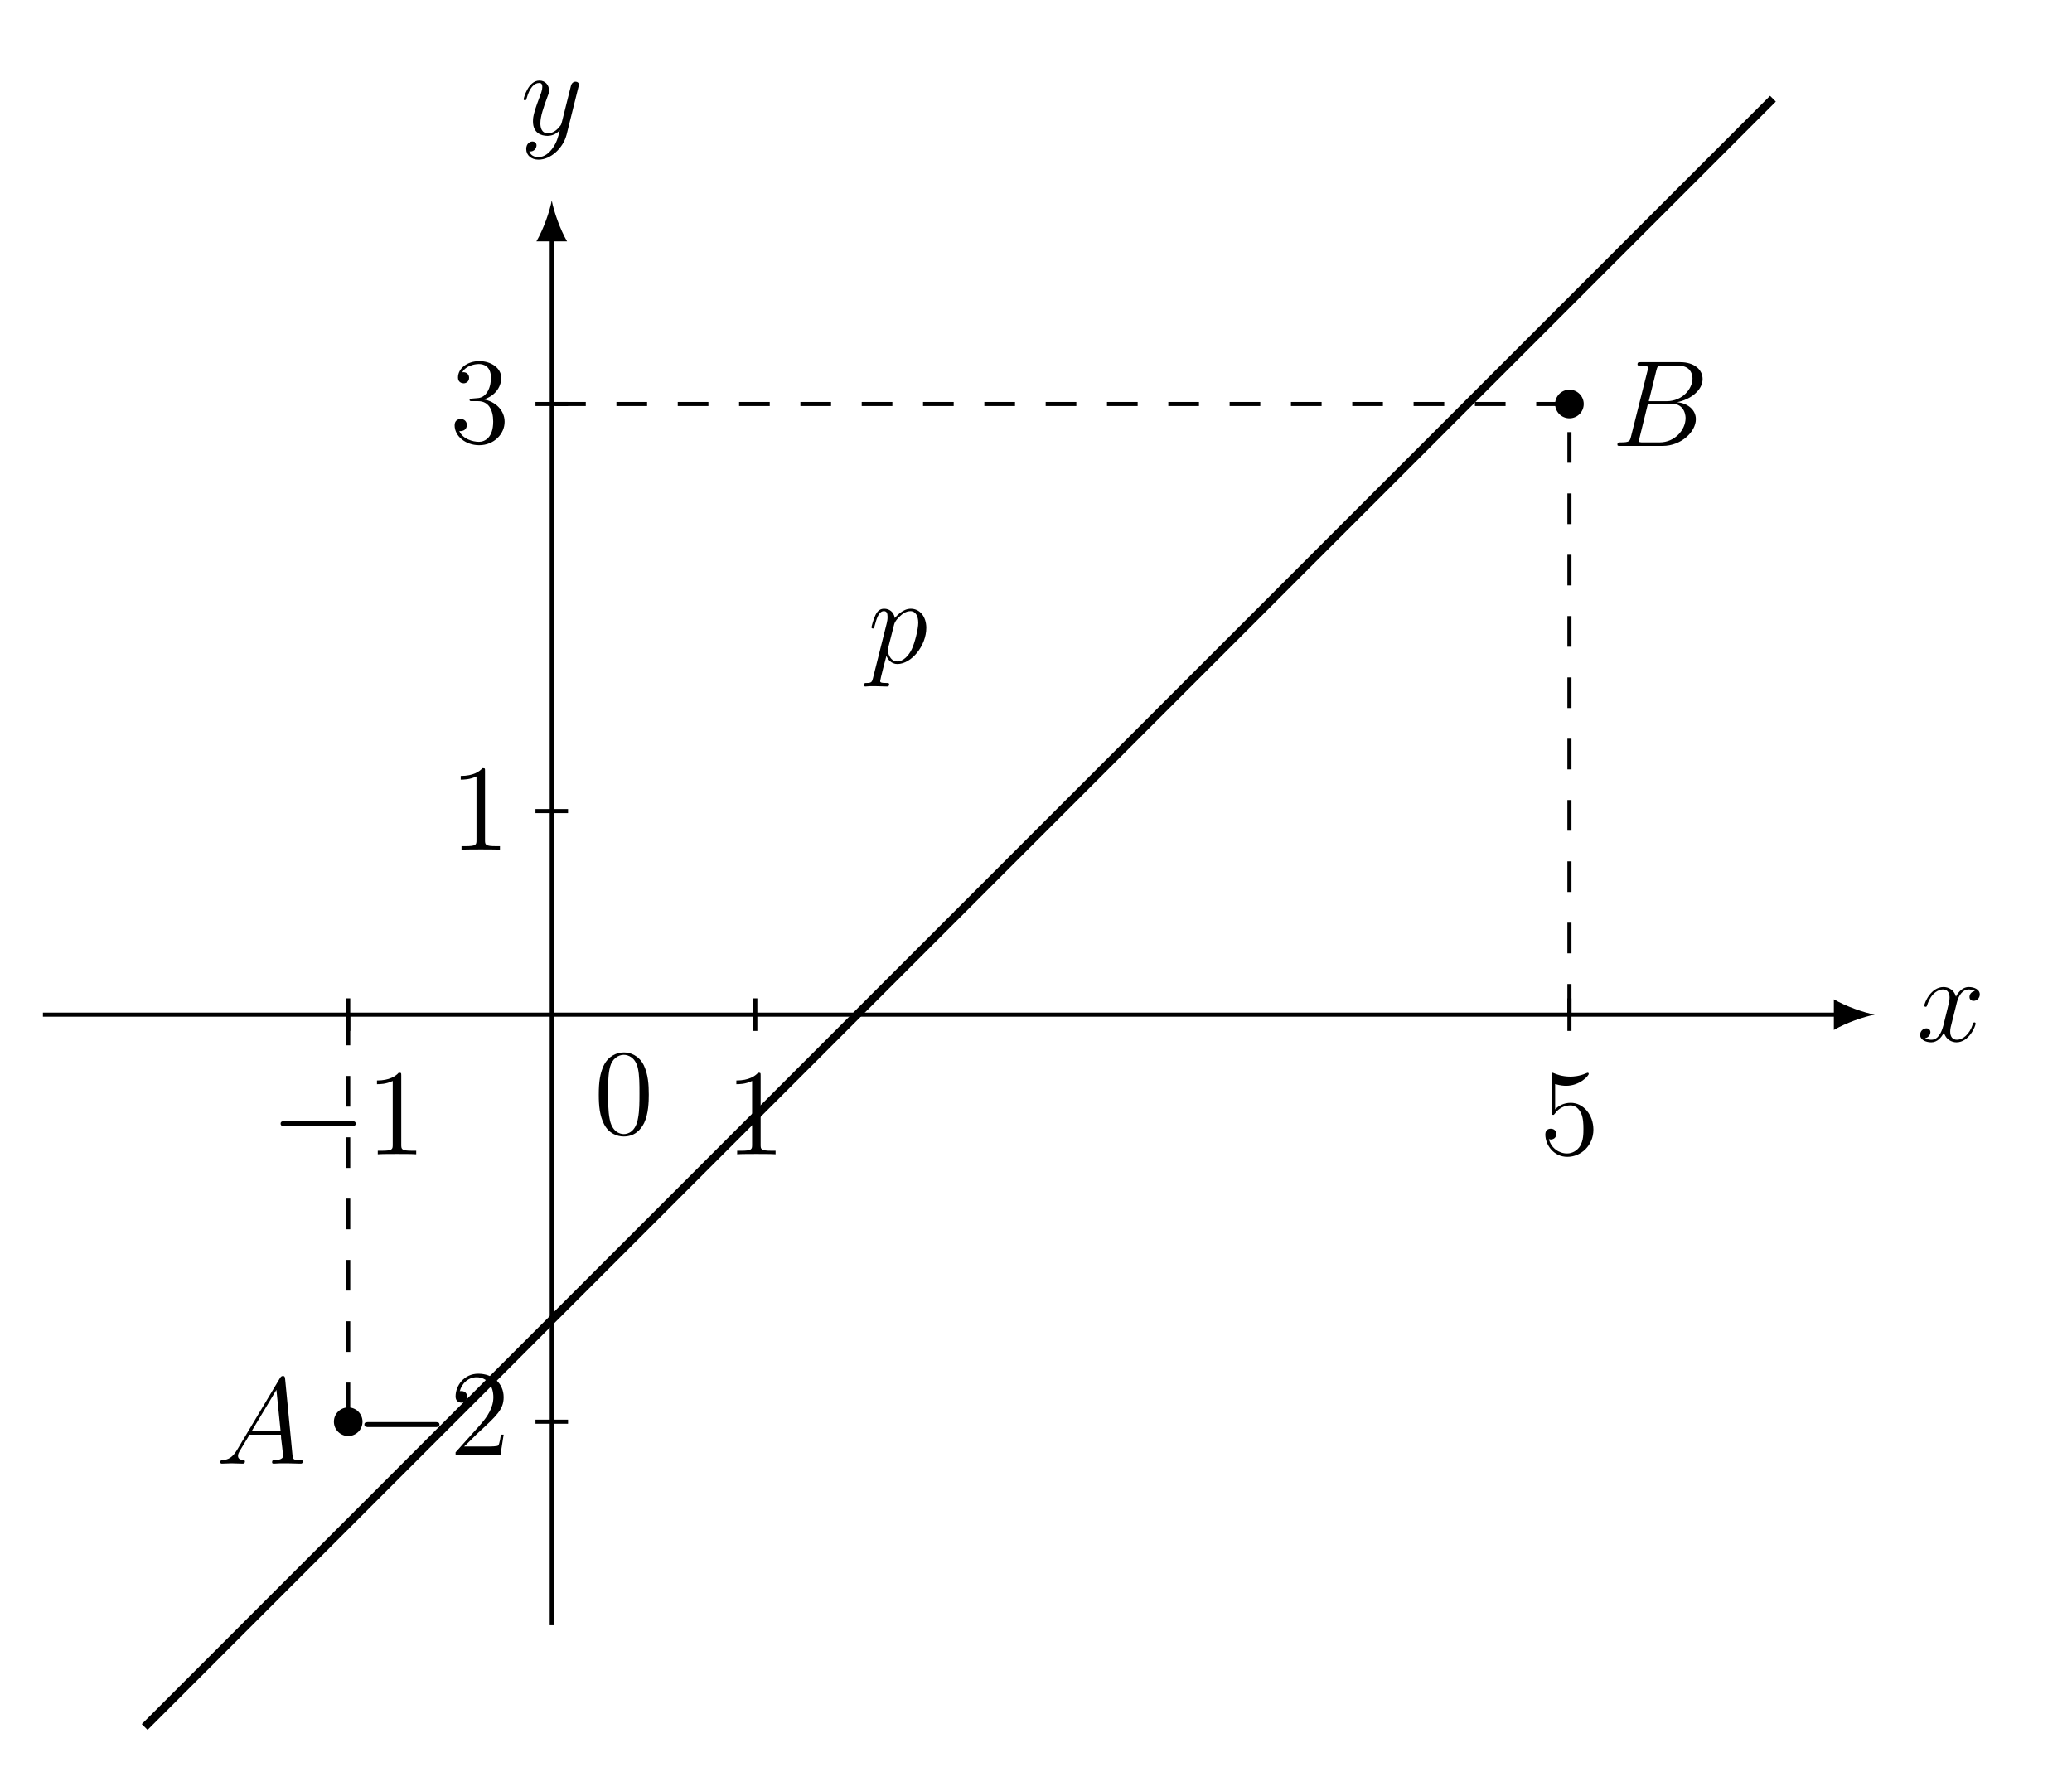
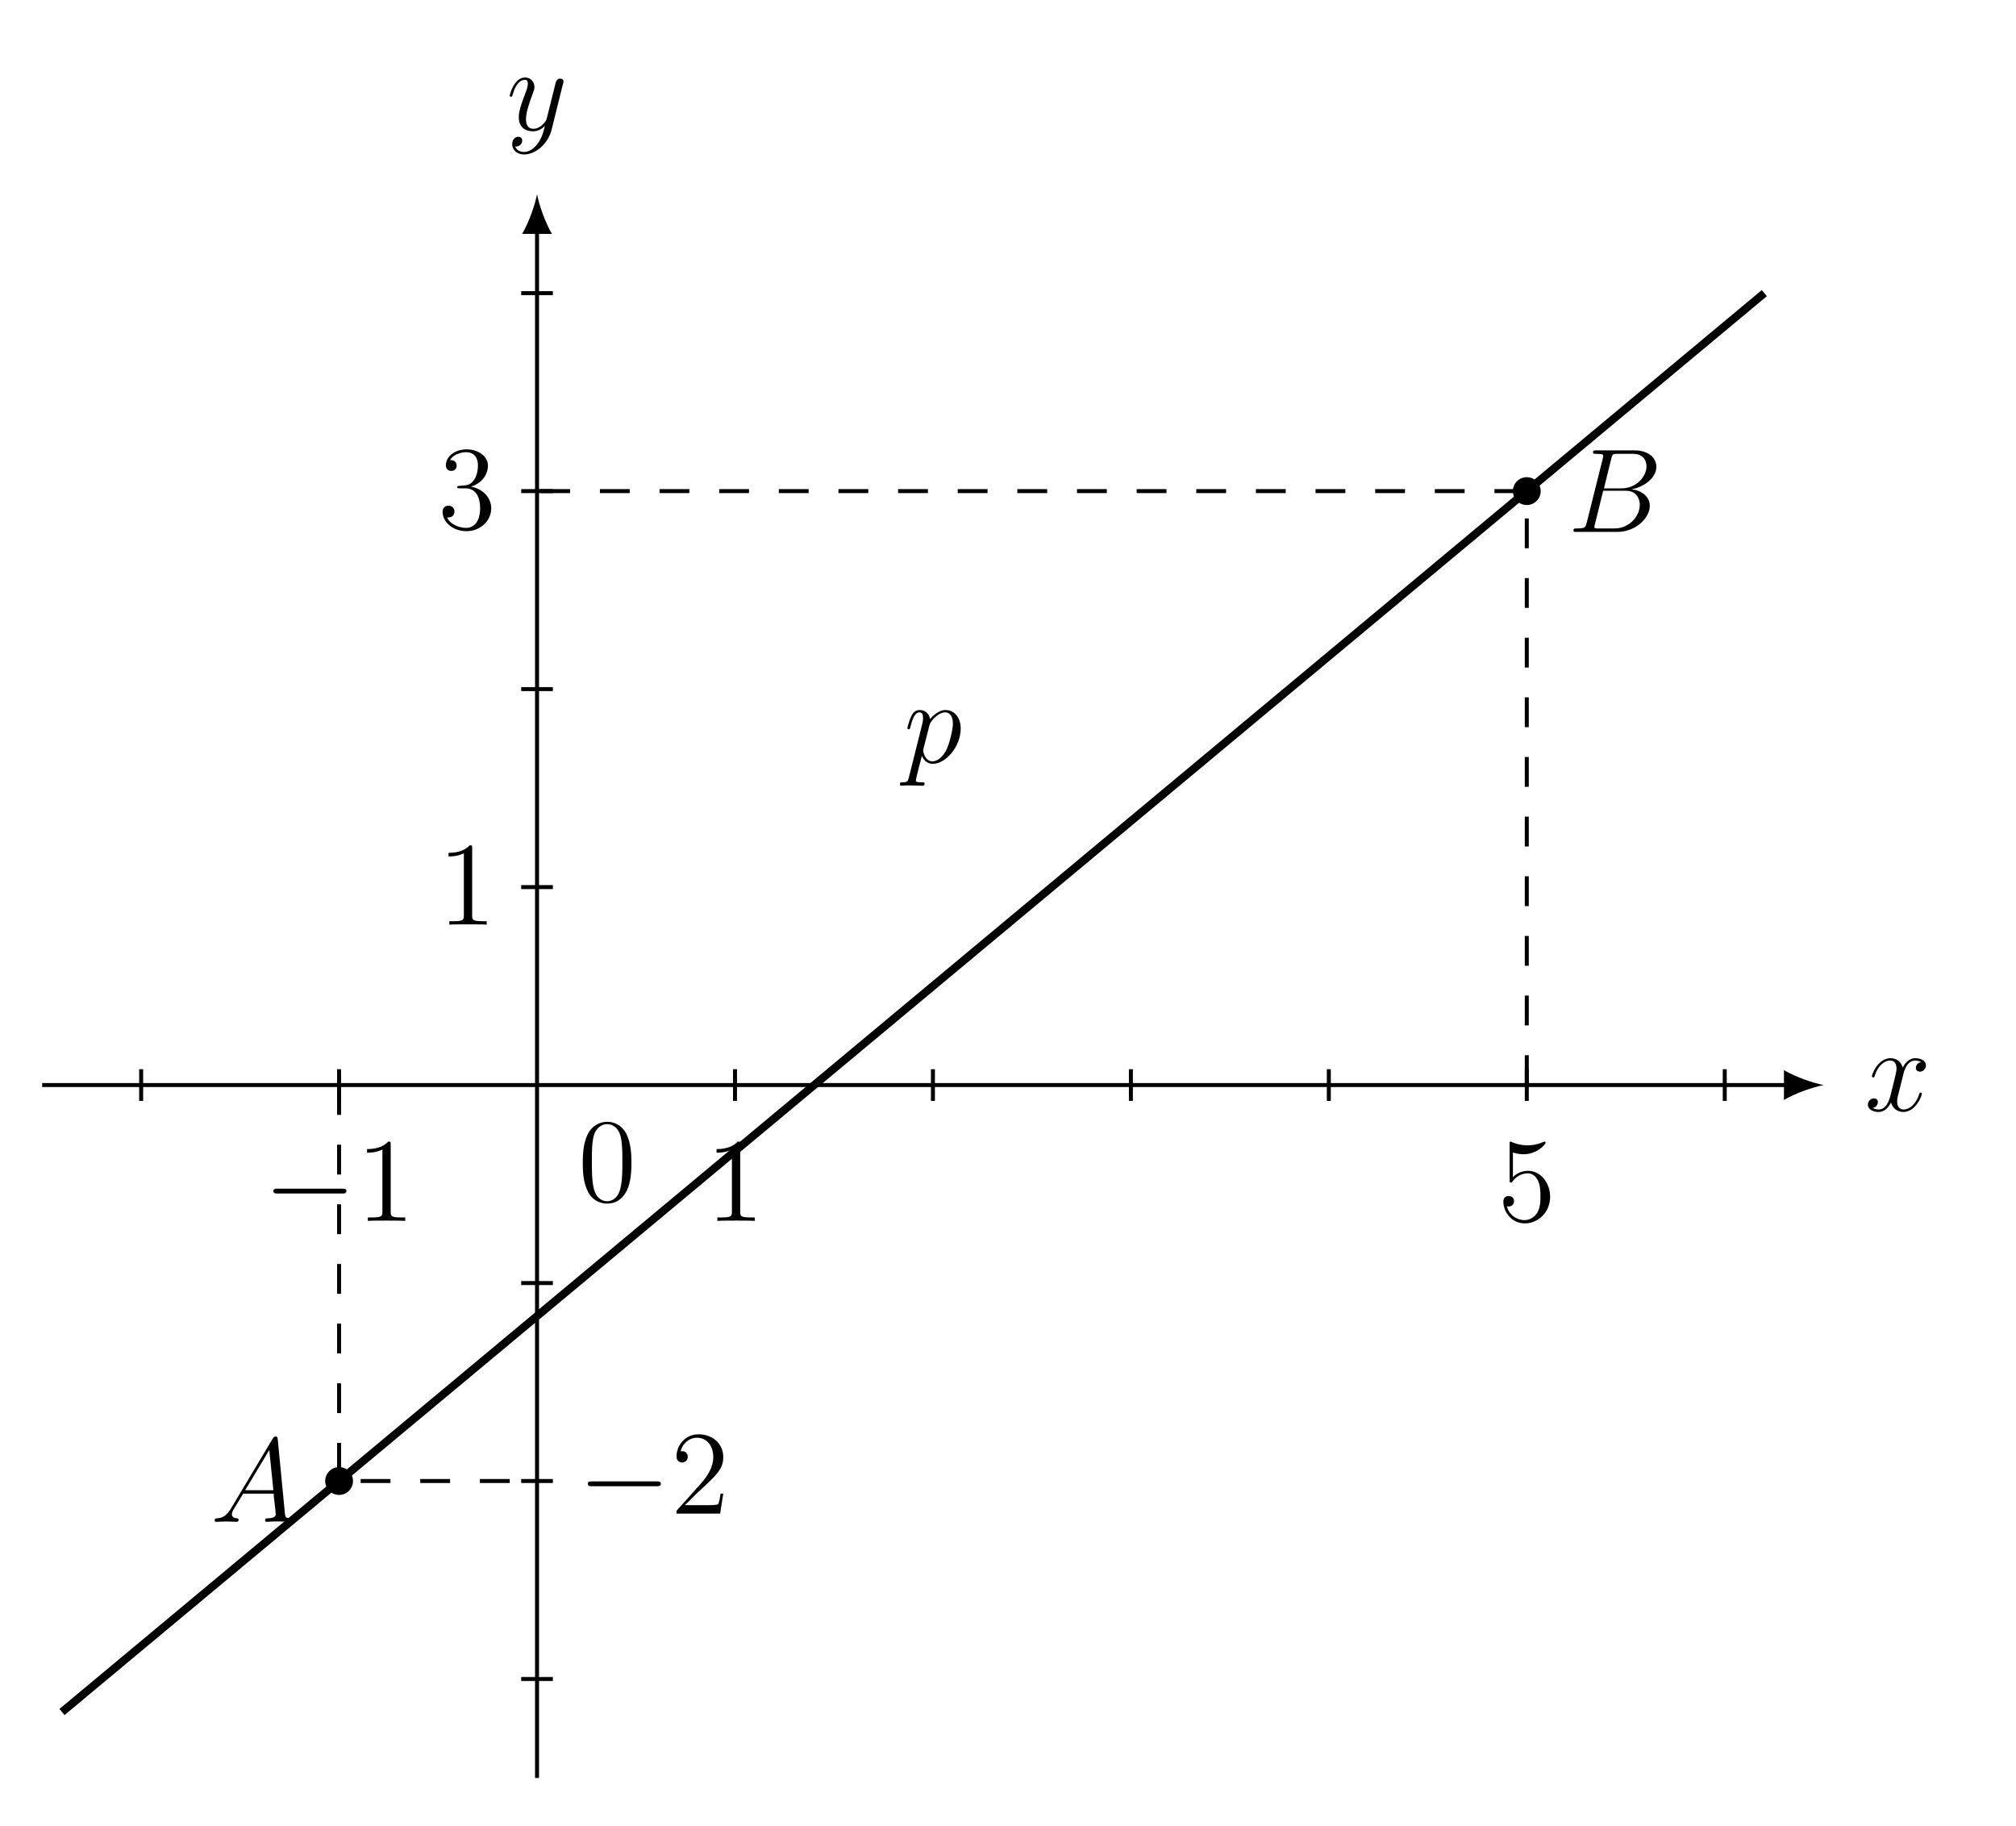
- <svg xmlns="http://www.w3.org/2000/svg" xmlns:xlink="http://www.w3.org/1999/xlink" data-source-hash="e29c28d2e535" width="201.406pt" height="172.661pt" viewBox="0 0 201.406 172.661" version="1.2">
+ <svg xmlns="http://www.w3.org/2000/svg" xmlns:xlink="http://www.w3.org/1999/xlink" data-source-hash="80ee15d39d96" width="201.406pt" height="182.383pt" viewBox="0 0 201.406 182.383" version="1.2">
  <defs>
    <g>
      <symbol overflow="visible" id="glyph0-0">
        <path style="stroke:none;" d="" />
      </symbol>
      <symbol overflow="visible" id="glyph0-1">
        <path style="stroke:none;" d="M 5.719 -1.703 C 5.719 -1.766 5.672 -1.812 5.609 -1.812 C 5.5 -1.812 5.484 -1.75 5.453 -1.656 C 5.125 -0.609 4.438 -0.125 3.906 -0.125 C 3.484 -0.125 3.25 -0.422 3.25 -0.922 C 3.25 -1.188 3.297 -1.375 3.5 -2.156 L 3.906 -3.781 C 4.094 -4.5 4.5 -5.016 5.047 -5.016 C 5.047 -5.016 5.406 -5.016 5.656 -4.859 C 5.266 -4.797 5.125 -4.5 5.125 -4.281 C 5.125 -4 5.359 -3.906 5.516 -3.906 C 5.875 -3.906 6.125 -4.203 6.125 -4.531 C 6.125 -5.031 5.562 -5.25 5.062 -5.25 C 4.328 -5.25 3.922 -4.547 3.812 -4.312 C 3.547 -5.203 2.797 -5.25 2.594 -5.25 C 1.375 -5.25 0.734 -3.703 0.734 -3.438 C 0.734 -3.391 0.781 -3.328 0.859 -3.328 C 0.953 -3.328 0.984 -3.391 1 -3.453 C 1.406 -4.766 2.203 -5.016 2.547 -5.016 C 3.094 -5.016 3.188 -4.516 3.188 -4.234 C 3.188 -3.969 3.125 -3.703 2.984 -3.125 L 2.578 -1.484 C 2.391 -0.781 2.047 -0.125 1.422 -0.125 C 1.359 -0.125 1.062 -0.125 0.812 -0.281 C 1.234 -0.359 1.328 -0.719 1.328 -0.859 C 1.328 -1.094 1.156 -1.234 0.938 -1.234 C 0.641 -1.234 0.328 -0.984 0.328 -0.609 C 0.328 -0.109 0.891 0.125 1.406 0.125 C 1.984 0.125 2.391 -0.328 2.641 -0.828 C 2.828 -0.125 3.422 0.125 3.859 0.125 C 5.078 0.125 5.719 -1.438 5.719 -1.703 Z M 5.719 -1.703 " />
      </symbol>
      <symbol overflow="visible" id="glyph0-2">
        <path style="stroke:none;" d="M 5.656 -4.641 C 5.672 -4.703 5.703 -4.766 5.703 -4.844 C 5.703 -5.016 5.562 -5.141 5.375 -5.141 C 5.266 -5.141 5.016 -5.094 4.922 -4.734 L 4.047 -1.234 C 3.984 -1.016 3.984 -0.984 3.891 -0.859 C 3.641 -0.531 3.25 -0.125 2.688 -0.125 C 2.016 -0.125 1.953 -0.781 1.953 -1.094 C 1.953 -1.781 2.281 -2.688 2.594 -3.547 C 2.734 -3.906 2.797 -4.062 2.797 -4.297 C 2.797 -4.797 2.438 -5.25 1.859 -5.25 C 0.766 -5.25 0.328 -3.531 0.328 -3.438 C 0.328 -3.391 0.375 -3.328 0.453 -3.328 C 0.562 -3.328 0.578 -3.375 0.625 -3.547 C 0.906 -4.547 1.359 -5.016 1.828 -5.016 C 1.938 -5.016 2.141 -5.016 2.141 -4.625 C 2.141 -4.312 2 -3.969 1.828 -3.516 C 1.234 -1.953 1.234 -1.562 1.234 -1.281 C 1.234 -0.141 2.047 0.125 2.641 0.125 C 3 0.125 3.422 0.016 3.844 -0.422 C 3.672 0.281 3.547 0.75 3.141 1.328 C 2.812 1.781 2.344 2.188 1.766 2.188 C 1.625 2.188 1.047 2.172 0.875 1.625 C 0.906 1.641 0.984 1.641 0.984 1.641 C 1.344 1.641 1.578 1.328 1.578 1.047 C 1.578 0.781 1.359 0.672 1.188 0.672 C 0.984 0.672 0.578 0.828 0.578 1.406 C 0.578 2.016 1.078 2.438 1.766 2.438 C 2.953 2.438 4.156 1.328 4.5 0.016 Z M 5.656 -4.641 " />
      </symbol>
      <symbol overflow="visible" id="glyph0-3">
        <path style="stroke:none;" d="M 8.422 -0.219 C 8.422 -0.344 8.312 -0.344 8.125 -0.344 C 7.469 -0.344 7.469 -0.453 7.422 -0.812 L 6.703 -8.25 C 6.672 -8.484 6.625 -8.516 6.5 -8.516 C 6.375 -8.516 6.312 -8.484 6.203 -8.312 L 2.031 -1.328 C 1.609 -0.625 1.203 -0.375 0.625 -0.344 C 0.5 -0.328 0.406 -0.328 0.406 -0.125 C 0.406 -0.047 0.469 0 0.547 0 L 1.516 -0.031 C 1.859 -0.031 2.234 0 2.578 0 C 2.641 0 2.797 0 2.797 -0.219 C 2.797 -0.328 2.688 -0.344 2.625 -0.344 C 2.344 -0.375 2.125 -0.469 2.125 -0.75 C 2.125 -0.922 2.188 -1.047 2.344 -1.312 L 3.25 -2.812 L 6.297 -2.812 C 6.312 -2.703 6.312 -2.609 6.312 -2.5 C 6.359 -2.188 6.5 -0.953 6.5 -0.734 C 6.5 -0.375 5.891 -0.344 5.703 -0.344 C 5.562 -0.344 5.438 -0.344 5.438 -0.125 C 5.438 0 5.547 0 5.609 0 C 5.812 0 6.062 -0.031 6.266 -0.031 L 6.938 -0.031 L 8.203 0 C 8.281 0 8.422 0 8.422 -0.219 Z M 6.266 -3.156 L 3.453 -3.156 L 5.859 -7.172 Z M 6.266 -3.156 " />
      </symbol>
      <symbol overflow="visible" id="glyph0-4">
        <path style="stroke:none;" d="M 7.875 -6.547 C 7.875 -5.578 6.922 -4.344 5.344 -4.344 L 3.625 -4.344 L 4.359 -7.328 C 4.469 -7.766 4.516 -7.797 4.984 -7.797 L 6.531 -7.797 C 7.875 -7.797 7.875 -6.656 7.875 -6.547 Z M 8.203 -2.594 C 8.203 -3.562 7.344 -4.156 6.375 -4.25 C 7.672 -4.5 8.859 -5.406 8.859 -6.5 C 8.859 -7.422 8.031 -8.141 6.688 -8.141 L 2.859 -8.141 C 2.641 -8.141 2.531 -8.141 2.531 -7.922 C 2.531 -7.797 2.641 -7.797 2.812 -7.797 C 3.547 -7.797 3.547 -7.703 3.547 -7.578 C 3.547 -7.578 3.547 -7.469 3.5 -7.297 L 1.891 -0.875 C 1.781 -0.469 1.75 -0.344 0.922 -0.344 C 0.688 -0.344 0.578 -0.344 0.578 -0.125 C 0.578 0 0.641 0 0.875 0 L 4.969 0 C 6.797 0 8.203 -1.391 8.203 -2.594 Z M 7.203 -2.703 C 7.203 -1.562 6.156 -0.344 4.688 -0.344 L 3.078 -0.344 C 2.906 -0.344 2.891 -0.344 2.812 -0.359 C 2.688 -0.375 2.672 -0.391 2.672 -0.484 C 2.672 -0.578 2.688 -0.641 2.719 -0.75 L 3.547 -4.109 L 5.797 -4.109 C 7.203 -4.109 7.203 -2.797 7.203 -2.703 Z M 7.203 -2.703 " />
      </symbol>
      <symbol overflow="visible" id="glyph0-5">
        <path style="stroke:none;" d="M 5.703 -3.391 C 5.703 -4.484 5.078 -5.25 4.188 -5.25 C 3.422 -5.25 2.781 -4.516 2.641 -4.344 C 2.547 -4.953 2.094 -5.25 1.609 -5.25 C 1.266 -5.25 0.984 -5.094 0.766 -4.641 C 0.547 -4.203 0.375 -3.484 0.375 -3.438 C 0.375 -3.391 0.422 -3.328 0.516 -3.328 C 0.609 -3.328 0.625 -3.344 0.688 -3.609 C 0.875 -4.312 1.094 -5.016 1.578 -5.016 C 1.844 -5.016 1.938 -4.828 1.938 -4.469 C 1.938 -4.188 1.906 -4.062 1.859 -3.844 L 0.516 1.516 C 0.422 1.875 0.375 1.969 -0.109 1.969 C -0.25 1.969 -0.375 1.969 -0.375 2.188 C -0.375 2.188 -0.359 2.312 -0.219 2.312 C -0.078 2.312 0.094 2.281 0.25 2.281 L 0.766 2.281 L 1.875 2.312 C 1.938 2.312 2.094 2.312 2.094 2.094 C 2.094 1.969 2 1.969 1.797 1.969 C 1.25 1.969 1.219 1.891 1.219 1.781 C 1.219 1.641 1.75 -0.406 1.828 -0.672 C 1.953 -0.344 2.281 0.125 2.891 0.125 C 4.25 0.125 5.703 -1.641 5.703 -3.391 Z M 4.297 -1.328 C 4 -0.688 3.453 -0.125 2.891 -0.125 C 2.094 -0.125 1.953 -1.141 1.953 -1.188 C 1.953 -1.234 1.984 -1.328 1.984 -1.391 L 2.578 -3.719 C 2.656 -4.047 3 -4.406 3.188 -4.562 C 3.312 -4.688 3.703 -5.016 4.156 -5.016 C 4.688 -5.016 4.922 -4.5 4.922 -3.875 C 4.922 -3.297 4.594 -1.953 4.297 -1.328 Z M 4.297 -1.328 " />
      </symbol>
      <symbol overflow="visible" id="glyph1-0">
        <path style="stroke:none;" d="" />
      </symbol>
      <symbol overflow="visible" id="glyph1-1">
        <path style="stroke:none;" d="M 8.281 -2.984 C 8.281 -3.219 8.047 -3.219 7.875 -3.219 L 1.391 -3.219 C 1.219 -3.219 0.984 -3.219 0.984 -2.984 C 0.984 -2.734 1.219 -2.734 1.391 -2.734 L 7.875 -2.734 C 8.047 -2.734 8.281 -2.734 8.281 -2.984 Z M 8.281 -2.984 " />
      </symbol>
      <symbol overflow="visible" id="glyph2-0">
        <path style="stroke:none;" d="" />
      </symbol>
      <symbol overflow="visible" id="glyph2-1">
        <path style="stroke:none;" d="M 4.891 0 L 4.891 -0.344 L 4.516 -0.344 C 3.469 -0.344 3.438 -0.484 3.438 -0.922 L 3.438 -7.641 C 3.438 -7.922 3.438 -7.922 3.188 -7.922 C 2.906 -7.609 2.312 -7.172 1.078 -7.172 L 1.078 -6.812 C 1.359 -6.812 1.953 -6.812 2.609 -7.125 L 2.609 -0.922 C 2.609 -0.484 2.578 -0.344 1.531 -0.344 L 1.156 -0.344 L 1.156 0 C 1.484 -0.031 2.641 -0.031 3.031 -0.031 C 3.422 -0.031 4.562 -0.031 4.891 0 Z M 4.891 0 " />
      </symbol>
      <symbol overflow="visible" id="glyph2-2">
        <path style="stroke:none;" d="M 5.25 -2.391 C 5.25 -3.812 4.297 -5 3.047 -5 C 2.359 -5 1.844 -4.703 1.531 -4.359 L 1.531 -6.828 C 2.031 -6.672 2.453 -6.656 2.594 -6.656 C 3.938 -6.656 4.797 -7.641 4.797 -7.812 C 4.797 -7.859 4.766 -7.922 4.703 -7.922 C 4.703 -7.922 4.656 -7.922 4.547 -7.875 C 3.875 -7.578 3.297 -7.547 3 -7.547 C 2.203 -7.547 1.641 -7.781 1.422 -7.875 C 1.328 -7.922 1.297 -7.922 1.297 -7.922 C 1.203 -7.922 1.203 -7.844 1.203 -7.656 L 1.203 -4.109 C 1.203 -3.906 1.203 -3.828 1.344 -3.828 C 1.406 -3.828 1.422 -3.844 1.531 -3.984 C 1.875 -4.469 2.438 -4.75 3.031 -4.75 C 3.656 -4.75 3.969 -4.172 4.062 -3.969 C 4.266 -3.5 4.281 -2.922 4.281 -2.469 C 4.281 -2.016 4.281 -1.328 3.953 -0.797 C 3.688 -0.375 3.219 -0.078 2.688 -0.078 C 1.906 -0.078 1.125 -0.609 0.922 -1.484 C 0.984 -1.453 1.047 -1.438 1.109 -1.438 C 1.312 -1.438 1.641 -1.562 1.641 -1.969 C 1.641 -2.297 1.406 -2.484 1.109 -2.484 C 0.891 -2.484 0.578 -2.391 0.578 -1.922 C 0.578 -0.906 1.391 0.25 2.719 0.25 C 4.062 0.25 5.25 -0.875 5.25 -2.391 Z M 5.25 -2.391 " />
      </symbol>
      <symbol overflow="visible" id="glyph2-3">
        <path style="stroke:none;" d="M 5.344 -2.031 C 5.344 -3.141 4.453 -4 3.312 -4.203 C 4.344 -4.5 5.016 -5.359 5.016 -6.297 C 5.016 -7.234 4.047 -7.922 2.891 -7.922 C 1.688 -7.922 0.812 -7.203 0.812 -6.328 C 0.812 -5.859 1.188 -5.766 1.359 -5.766 C 1.609 -5.766 1.891 -5.938 1.891 -6.297 C 1.891 -6.672 1.609 -6.844 1.344 -6.844 C 1.281 -6.844 1.25 -6.844 1.219 -6.828 C 1.672 -7.641 2.797 -7.641 2.844 -7.641 C 3.25 -7.641 4.016 -7.469 4.016 -6.297 C 4.016 -6.062 3.984 -5.406 3.641 -4.891 C 3.281 -4.359 2.875 -4.328 2.547 -4.312 L 2.188 -4.281 C 1.984 -4.266 1.938 -4.25 1.938 -4.156 C 1.938 -4.031 2 -4.031 2.219 -4.031 L 2.766 -4.031 C 3.781 -4.031 4.234 -3.188 4.234 -2.047 C 4.234 -0.484 3.422 -0.078 2.844 -0.078 C 2.266 -0.078 1.281 -0.344 0.938 -1.125 C 1.328 -1.078 1.672 -1.281 1.672 -1.719 C 1.672 -2.062 1.422 -2.297 1.078 -2.297 C 0.797 -2.297 0.484 -2.141 0.484 -1.688 C 0.484 -0.625 1.547 0.25 2.875 0.25 C 4.297 0.25 5.344 -0.828 5.344 -2.031 Z M 5.344 -2.031 " />
      </symbol>
      <symbol overflow="visible" id="glyph2-4">
        <path style="stroke:none;" d="M 5.25 -2 L 4.984 -2 C 4.953 -1.797 4.859 -1.141 4.734 -0.953 C 4.656 -0.844 3.969 -0.844 3.609 -0.844 L 1.406 -0.844 C 1.734 -1.125 2.453 -1.891 2.766 -2.172 C 4.578 -3.844 5.25 -4.453 5.25 -5.641 C 5.25 -7.016 4.156 -7.922 2.781 -7.922 C 1.391 -7.922 0.578 -6.75 0.578 -5.719 C 0.578 -5.109 1.109 -5.109 1.141 -5.109 C 1.391 -5.109 1.703 -5.297 1.703 -5.672 C 1.703 -6.016 1.484 -6.234 1.141 -6.234 C 1.031 -6.234 1.016 -6.234 0.984 -6.219 C 1.203 -7.031 1.844 -7.578 2.625 -7.578 C 3.641 -7.578 4.25 -6.734 4.25 -5.641 C 4.25 -4.625 3.672 -3.75 3 -2.984 L 0.578 -0.281 L 0.578 0 L 4.938 0 Z M 5.25 -2 " />
      </symbol>
      <symbol overflow="visible" id="glyph2-5">
        <path style="stroke:none;" d="M 5.344 -3.812 C 5.344 -4.797 5.281 -5.766 4.859 -6.672 C 4.359 -7.672 3.5 -7.922 2.922 -7.922 C 2.234 -7.922 1.391 -7.578 0.938 -6.594 C 0.609 -5.844 0.484 -5.109 0.484 -3.812 C 0.484 -2.656 0.578 -1.781 1 -0.938 C 1.469 -0.031 2.281 0.25 2.906 0.25 C 3.953 0.25 4.547 -0.375 4.891 -1.062 C 5.312 -1.953 5.344 -3.125 5.344 -3.812 Z M 4.438 -3.953 C 4.438 -3.156 4.438 -2.25 4.297 -1.531 C 4.078 -0.219 3.328 0.016 2.906 0.016 C 2.531 0.016 1.75 -0.203 1.531 -1.5 C 1.391 -2.219 1.391 -3.125 1.391 -3.953 C 1.391 -4.938 1.391 -5.812 1.578 -6.516 C 1.781 -7.312 2.391 -7.688 2.906 -7.688 C 3.359 -7.688 4.047 -7.422 4.281 -6.391 C 4.438 -5.703 4.438 -4.766 4.438 -3.953 Z M 4.438 -3.953 " />
      </symbol>
    </g>
    <clipPath id="clip1">
-       <path d="M 2 0.086 L 184 0.086 L 184 172.238 L 2 172.238 Z M 2 0.086 " />
+       <path d="M 0.043 18 L 188 18 L 188 181.77 L 0.043 181.77 Z M 0.043 18 " />
    </clipPath>
  </defs>
  <g id="surface1">
-     <path style="fill:none;stroke-width:0.399;stroke-linecap:butt;stroke-linejoin:miter;stroke:rgb(0%,0%,0%);stroke-opacity:1;stroke-miterlimit:10;" d="M -49.606 -0.002 L 125.389 -0.002 " transform="matrix(0.997059,0,0,-0.997059,53.63182,98.62324)" />
-     <path style=" stroke:none;fill-rule:nonzero;fill:rgb(0%,0%,0%);fill-opacity:1;" d="M 182.23 98.625 C 181.172 98.426 179.449 97.828 178.258 97.133 L 178.258 100.113 C 179.449 99.418 181.172 98.82 182.23 98.625 " />
+     <path style="fill:none;stroke-width:0.399;stroke-linecap:butt;stroke-linejoin:miter;stroke:rgb(0%,0%,0%);stroke-opacity:1;stroke-miterlimit:10;" d="M -49.608 0.001 L 125.392 0.001 " transform="matrix(0.996628,0,0,-0.996628,53.65217,108.3833)" />
+     <path style=" stroke:none;fill-rule:nonzero;fill:rgb(0%,0%,0%);fill-opacity:1;" d="M 182.195 108.383 C 181.137 108.184 179.414 107.59 178.223 106.895 L 178.223 109.871 C 179.414 109.176 181.137 108.582 182.195 108.383 " />
    <g style="fill:rgb(0%,0%,0%);fill-opacity:1;">
-       <use xlink:href="#glyph0-1" x="186.317" y="101.19" />
+       <use xlink:href="#glyph0-1" x="186.28" y="110.949" />
    </g>
-     <path style="fill:none;stroke-width:0.399;stroke-linecap:butt;stroke-linejoin:miter;stroke:rgb(0%,0%,0%);stroke-opacity:1;stroke-miterlimit:10;" d="M 0.001 -59.528 L 0.001 75.784 " transform="matrix(0.997059,0,0,-0.997059,53.63182,98.62324)" />
-     <path style=" stroke:none;fill-rule:nonzero;fill:rgb(0%,0%,0%);fill-opacity:1;" d="M 53.633 19.484 C 53.434 20.547 52.836 22.266 52.141 23.461 L 55.121 23.461 C 54.426 22.266 53.832 20.547 53.633 19.484 " />
+     <path style="fill:none;stroke-width:0.399;stroke-linecap:butt;stroke-linejoin:miter;stroke:rgb(0%,0%,0%);stroke-opacity:1;stroke-miterlimit:10;" d="M 0 -69.448 L 0 85.704 " transform="matrix(0.996628,0,0,-0.996628,53.65217,108.3833)" />
+     <path style=" stroke:none;fill-rule:nonzero;fill:rgb(0%,0%,0%);fill-opacity:1;" d="M 53.652 19.391 C 53.453 20.453 52.859 22.172 52.164 23.363 L 55.141 23.363 C 54.445 22.172 53.852 20.453 53.652 19.391 " />
    <g style="fill:rgb(0%,0%,0%);fill-opacity:1;">
-       <use xlink:href="#glyph0-2" x="50.573" y="13.081" />
+       <use xlink:href="#glyph0-2" x="50.595" y="12.99" />
    </g>
-     <path style="fill:none;stroke-width:0.399;stroke-linecap:butt;stroke-linejoin:miter;stroke:rgb(0%,0%,0%);stroke-opacity:1;stroke-miterlimit:10;" d="M -19.843 -1.588 L -19.843 1.589 " transform="matrix(0.997059,0,0,-0.997059,53.63182,98.62324)" />
-     <path style="fill:none;stroke-width:0.399;stroke-linecap:butt;stroke-linejoin:miter;stroke:rgb(0%,0%,0%);stroke-opacity:1;stroke-miterlimit:10;" d="M 19.844 -1.588 L 19.844 1.589 " transform="matrix(0.997059,0,0,-0.997059,53.63182,98.62324)" />
-     <path style="fill:none;stroke-width:0.399;stroke-linecap:butt;stroke-linejoin:miter;stroke:rgb(0%,0%,0%);stroke-opacity:1;stroke-miterlimit:10;" d="M 99.215 -1.588 L 99.215 1.589 " transform="matrix(0.997059,0,0,-0.997059,53.63182,98.62324)" />
-     <path style="fill:none;stroke-width:0.399;stroke-linecap:butt;stroke-linejoin:miter;stroke:rgb(0%,0%,0%);stroke-opacity:1;stroke-miterlimit:10;" d="M -1.586 -39.685 L 1.588 -39.685 " transform="matrix(0.997059,0,0,-0.997059,53.63182,98.62324)" />
-     <path style="fill:none;stroke-width:0.399;stroke-linecap:butt;stroke-linejoin:miter;stroke:rgb(0%,0%,0%);stroke-opacity:1;stroke-miterlimit:10;" d="M -1.586 19.842 L 1.588 19.842 " transform="matrix(0.997059,0,0,-0.997059,53.63182,98.62324)" />
-     <path style="fill:none;stroke-width:0.399;stroke-linecap:butt;stroke-linejoin:miter;stroke:rgb(0%,0%,0%);stroke-opacity:1;stroke-miterlimit:10;" d="M -1.586 59.529 L 1.588 59.529 " transform="matrix(0.997059,0,0,-0.997059,53.63182,98.62324)" />
+     <path style="fill:none;stroke-width:0.399;stroke-linecap:butt;stroke-linejoin:miter;stroke:rgb(0%,0%,0%);stroke-opacity:1;stroke-miterlimit:10;" d="M -39.684 -1.587 L -39.684 1.588 " transform="matrix(0.996628,0,0,-0.996628,53.65217,108.3833)" />
+     <path style="fill:none;stroke-width:0.399;stroke-linecap:butt;stroke-linejoin:miter;stroke:rgb(0%,0%,0%);stroke-opacity:1;stroke-miterlimit:10;" d="M -19.844 -1.587 L -19.844 1.588 " transform="matrix(0.996628,0,0,-0.996628,53.65217,108.3833)" />
+     <path style="fill:none;stroke-width:0.399;stroke-linecap:butt;stroke-linejoin:miter;stroke:rgb(0%,0%,0%);stroke-opacity:1;stroke-miterlimit:10;" d="M 19.844 -1.587 L 19.844 1.588 " transform="matrix(0.996628,0,0,-0.996628,53.65217,108.3833)" />
+     <path style="fill:none;stroke-width:0.399;stroke-linecap:butt;stroke-linejoin:miter;stroke:rgb(0%,0%,0%);stroke-opacity:1;stroke-miterlimit:10;" d="M 39.685 -1.587 L 39.685 1.588 " transform="matrix(0.996628,0,0,-0.996628,53.65217,108.3833)" />
+     <path style="fill:none;stroke-width:0.399;stroke-linecap:butt;stroke-linejoin:miter;stroke:rgb(0%,0%,0%);stroke-opacity:1;stroke-miterlimit:10;" d="M 59.529 -1.587 L 59.529 1.588 " transform="matrix(0.996628,0,0,-0.996628,53.65217,108.3833)" />
+     <path style="fill:none;stroke-width:0.399;stroke-linecap:butt;stroke-linejoin:miter;stroke:rgb(0%,0%,0%);stroke-opacity:1;stroke-miterlimit:10;" d="M 79.369 -1.587 L 79.369 1.588 " transform="matrix(0.996628,0,0,-0.996628,53.65217,108.3833)" />
+     <path style="fill:none;stroke-width:0.399;stroke-linecap:butt;stroke-linejoin:miter;stroke:rgb(0%,0%,0%);stroke-opacity:1;stroke-miterlimit:10;" d="M 99.214 -1.587 L 99.214 1.588 " transform="matrix(0.996628,0,0,-0.996628,53.65217,108.3833)" />
+     <path style="fill:none;stroke-width:0.399;stroke-linecap:butt;stroke-linejoin:miter;stroke:rgb(0%,0%,0%);stroke-opacity:1;stroke-miterlimit:10;" d="M 119.058 -1.587 L 119.058 1.588 " transform="matrix(0.996628,0,0,-0.996628,53.65217,108.3833)" />
+     <path style="fill:none;stroke-width:0.399;stroke-linecap:butt;stroke-linejoin:miter;stroke:rgb(0%,0%,0%);stroke-opacity:1;stroke-miterlimit:10;" d="M -1.587 -59.528 L 1.588 -59.528 " transform="matrix(0.996628,0,0,-0.996628,53.65217,108.3833)" />
+     <path style="fill:none;stroke-width:0.399;stroke-linecap:butt;stroke-linejoin:miter;stroke:rgb(0%,0%,0%);stroke-opacity:1;stroke-miterlimit:10;" d="M -1.587 -39.684 L 1.588 -39.684 " transform="matrix(0.996628,0,0,-0.996628,53.65217,108.3833)" />
+     <path style="fill:none;stroke-width:0.399;stroke-linecap:butt;stroke-linejoin:miter;stroke:rgb(0%,0%,0%);stroke-opacity:1;stroke-miterlimit:10;" d="M -1.587 -19.844 L 1.588 -19.844 " transform="matrix(0.996628,0,0,-0.996628,53.65217,108.3833)" />
+     <path style="fill:none;stroke-width:0.399;stroke-linecap:butt;stroke-linejoin:miter;stroke:rgb(0%,0%,0%);stroke-opacity:1;stroke-miterlimit:10;" d="M -1.587 19.841 L 1.588 19.841 " transform="matrix(0.996628,0,0,-0.996628,53.65217,108.3833)" />
+     <path style="fill:none;stroke-width:0.399;stroke-linecap:butt;stroke-linejoin:miter;stroke:rgb(0%,0%,0%);stroke-opacity:1;stroke-miterlimit:10;" d="M -1.587 39.685 L 1.588 39.685 " transform="matrix(0.996628,0,0,-0.996628,53.65217,108.3833)" />
+     <path style="fill:none;stroke-width:0.399;stroke-linecap:butt;stroke-linejoin:miter;stroke:rgb(0%,0%,0%);stroke-opacity:1;stroke-miterlimit:10;" d="M -1.587 59.529 L 1.588 59.529 " transform="matrix(0.996628,0,0,-0.996628,53.65217,108.3833)" />
+     <path style="fill:none;stroke-width:0.399;stroke-linecap:butt;stroke-linejoin:miter;stroke:rgb(0%,0%,0%);stroke-opacity:1;stroke-miterlimit:10;" d="M -1.587 79.37 L 1.588 79.37 " transform="matrix(0.996628,0,0,-0.996628,53.65217,108.3833)" />
    <g style="fill:rgb(0%,0%,0%);fill-opacity:1;">
-       <use xlink:href="#glyph1-1" x="26.294" y="112.197" />
+       <use xlink:href="#glyph1-1" x="26.327" y="121.951" />
    </g>
    <g style="fill:rgb(0%,0%,0%);fill-opacity:1;">
-       <use xlink:href="#glyph2-1" x="35.566" y="112.197" />
+       <use xlink:href="#glyph2-1" x="35.594" y="121.951" />
    </g>
    <g style="fill:rgb(0%,0%,0%);fill-opacity:1;">
-       <use xlink:href="#glyph2-1" x="70.498" y="112.197" />
+       <use xlink:href="#glyph2-1" x="70.511" y="121.951" />
    </g>
    <g style="fill:rgb(0%,0%,0%);fill-opacity:1;">
-       <use xlink:href="#glyph2-2" x="149.635" y="112.197" />
+       <use xlink:href="#glyph2-2" x="149.614" y="121.951" />
    </g>
    <g style="fill:rgb(0%,0%,0%);fill-opacity:1;">
-       <use xlink:href="#glyph2-1" x="43.707" y="82.593" />
+       <use xlink:href="#glyph2-1" x="43.732" y="92.36" />
    </g>
    <g style="fill:rgb(0%,0%,0%);fill-opacity:1;">
-       <use xlink:href="#glyph2-3" x="43.707" y="43.024" />
+       <use xlink:href="#glyph2-3" x="43.732" y="52.808" />
    </g>
    <g style="fill:rgb(0%,0%,0%);fill-opacity:1;">
-       <use xlink:href="#glyph1-1" x="34.436" y="141.448" />
+       <use xlink:href="#glyph1-1" x="57.739" y="151.19" />
    </g>
    <g style="fill:rgb(0%,0%,0%);fill-opacity:1;">
-       <use xlink:href="#glyph2-4" x="43.707" y="141.448" />
+       <use xlink:href="#glyph2-4" x="67.007" y="151.19" />
    </g>
    <g style="fill:rgb(0%,0%,0%);fill-opacity:1;">
-       <use xlink:href="#glyph2-5" x="57.721" y="110.218" />
+       <use xlink:href="#glyph2-5" x="57.739" y="119.973" />
    </g>
    <g clip-path="url(#clip1)" clip-rule="nonzero">
-       <path style="fill:none;stroke-width:0.797;stroke-linecap:butt;stroke-linejoin:miter;stroke:rgb(0%,0%,0%);stroke-opacity:1;stroke-miterlimit:10;" d="M -39.686 -69.448 L 119.054 89.292 " transform="matrix(0.997059,0,0,-0.997059,53.63182,98.62324)" />
+       <path style="fill:none;stroke-width:0.797;stroke-linecap:butt;stroke-linejoin:miter;stroke:rgb(0%,0%,0%);stroke-opacity:1;stroke-miterlimit:10;" d="M -47.621 -62.836 L 123.024 79.37 " transform="matrix(0.996628,0,0,-0.996628,53.65217,108.3833)" />
    </g>
-     <path style=" stroke:none;fill-rule:nonzero;fill:rgb(0%,0%,0%);fill-opacity:1;" d="M 35.238 138.191 C 35.238 137.426 34.617 136.801 33.848 136.801 C 33.078 136.801 32.457 137.426 32.457 138.191 C 32.457 138.961 33.078 139.582 33.848 139.582 C 34.617 139.582 35.238 138.961 35.238 138.191 Z M 35.238 138.191 " />
-     <path style=" stroke:none;fill-rule:nonzero;fill:rgb(0%,0%,0%);fill-opacity:1;" d="M 153.945 39.27 C 153.945 38.504 153.32 37.879 152.555 37.879 C 151.785 37.879 151.164 38.504 151.164 39.27 C 151.164 40.039 151.785 40.66 152.555 40.66 C 153.32 40.66 153.945 40.039 153.945 39.27 Z M 153.945 39.27 " />
-     <path style="fill:none;stroke-width:0.399;stroke-linecap:butt;stroke-linejoin:miter;stroke:rgb(0%,0%,0%);stroke-opacity:1;stroke-dasharray:2.989,2.989;stroke-miterlimit:10;" d="M -19.843 -0.002 L -19.843 -39.685 " transform="matrix(0.997059,0,0,-0.997059,53.63182,98.62324)" />
-     <path style="fill:none;stroke-width:0.399;stroke-linecap:butt;stroke-linejoin:miter;stroke:rgb(0%,0%,0%);stroke-opacity:1;stroke-dasharray:2.989,2.989;stroke-miterlimit:10;" d="M 99.215 -0.002 L 99.215 59.529 L 0.001 59.529 " transform="matrix(0.997059,0,0,-0.997059,53.63182,98.62324)" />
+     <path style=" stroke:none;fill-rule:nonzero;fill:rgb(0%,0%,0%);fill-opacity:1;" d="M 35.266 147.934 C 35.266 147.168 34.645 146.543 33.875 146.543 C 33.109 146.543 32.488 147.168 32.488 147.934 C 32.488 148.703 33.109 149.324 33.875 149.324 C 34.645 149.324 35.266 148.703 35.266 147.934 Z M 35.266 147.934 " />
+     <path style=" stroke:none;fill-rule:nonzero;fill:rgb(0%,0%,0%);fill-opacity:1;" d="M 153.922 49.055 C 153.922 48.289 153.297 47.664 152.531 47.664 C 151.762 47.664 151.141 48.289 151.141 49.055 C 151.141 49.824 151.762 50.445 152.531 50.445 C 153.297 50.445 153.922 49.824 153.922 49.055 Z M 153.922 49.055 " />
+     <path style="fill:none;stroke-width:0.399;stroke-linecap:butt;stroke-linejoin:miter;stroke:rgb(0%,0%,0%);stroke-opacity:1;stroke-dasharray:2.989,2.989;stroke-miterlimit:10;" d="M -19.844 0.001 L -19.844 -39.684 L 0 -39.684 " transform="matrix(0.996628,0,0,-0.996628,53.65217,108.3833)" />
+     <path style="fill:none;stroke-width:0.399;stroke-linecap:butt;stroke-linejoin:miter;stroke:rgb(0%,0%,0%);stroke-opacity:1;stroke-dasharray:2.989,2.989;stroke-miterlimit:10;" d="M 99.214 0.001 L 99.214 59.529 L 0 59.529 " transform="matrix(0.996628,0,0,-0.996628,53.65217,108.3833)" />
    <g style="fill:rgb(0%,0%,0%);fill-opacity:1;">
-       <use xlink:href="#glyph0-3" x="21.01" y="142.265" />
+       <use xlink:href="#glyph0-3" x="21.044" y="152.006" />
    </g>
    <g style="fill:rgb(0%,0%,0%);fill-opacity:1;">
-       <use xlink:href="#glyph0-4" x="156.641" y="43.343" />
+       <use xlink:href="#glyph0-4" x="156.617" y="53.128" />
    </g>
    <g style="fill:rgb(0%,0%,0%);fill-opacity:1;">
-       <use xlink:href="#glyph0-5" x="84.336" y="64.419" />
+       <use xlink:href="#glyph0-5" x="90.276" y="76.172" />
    </g>
  </g>
</svg>
